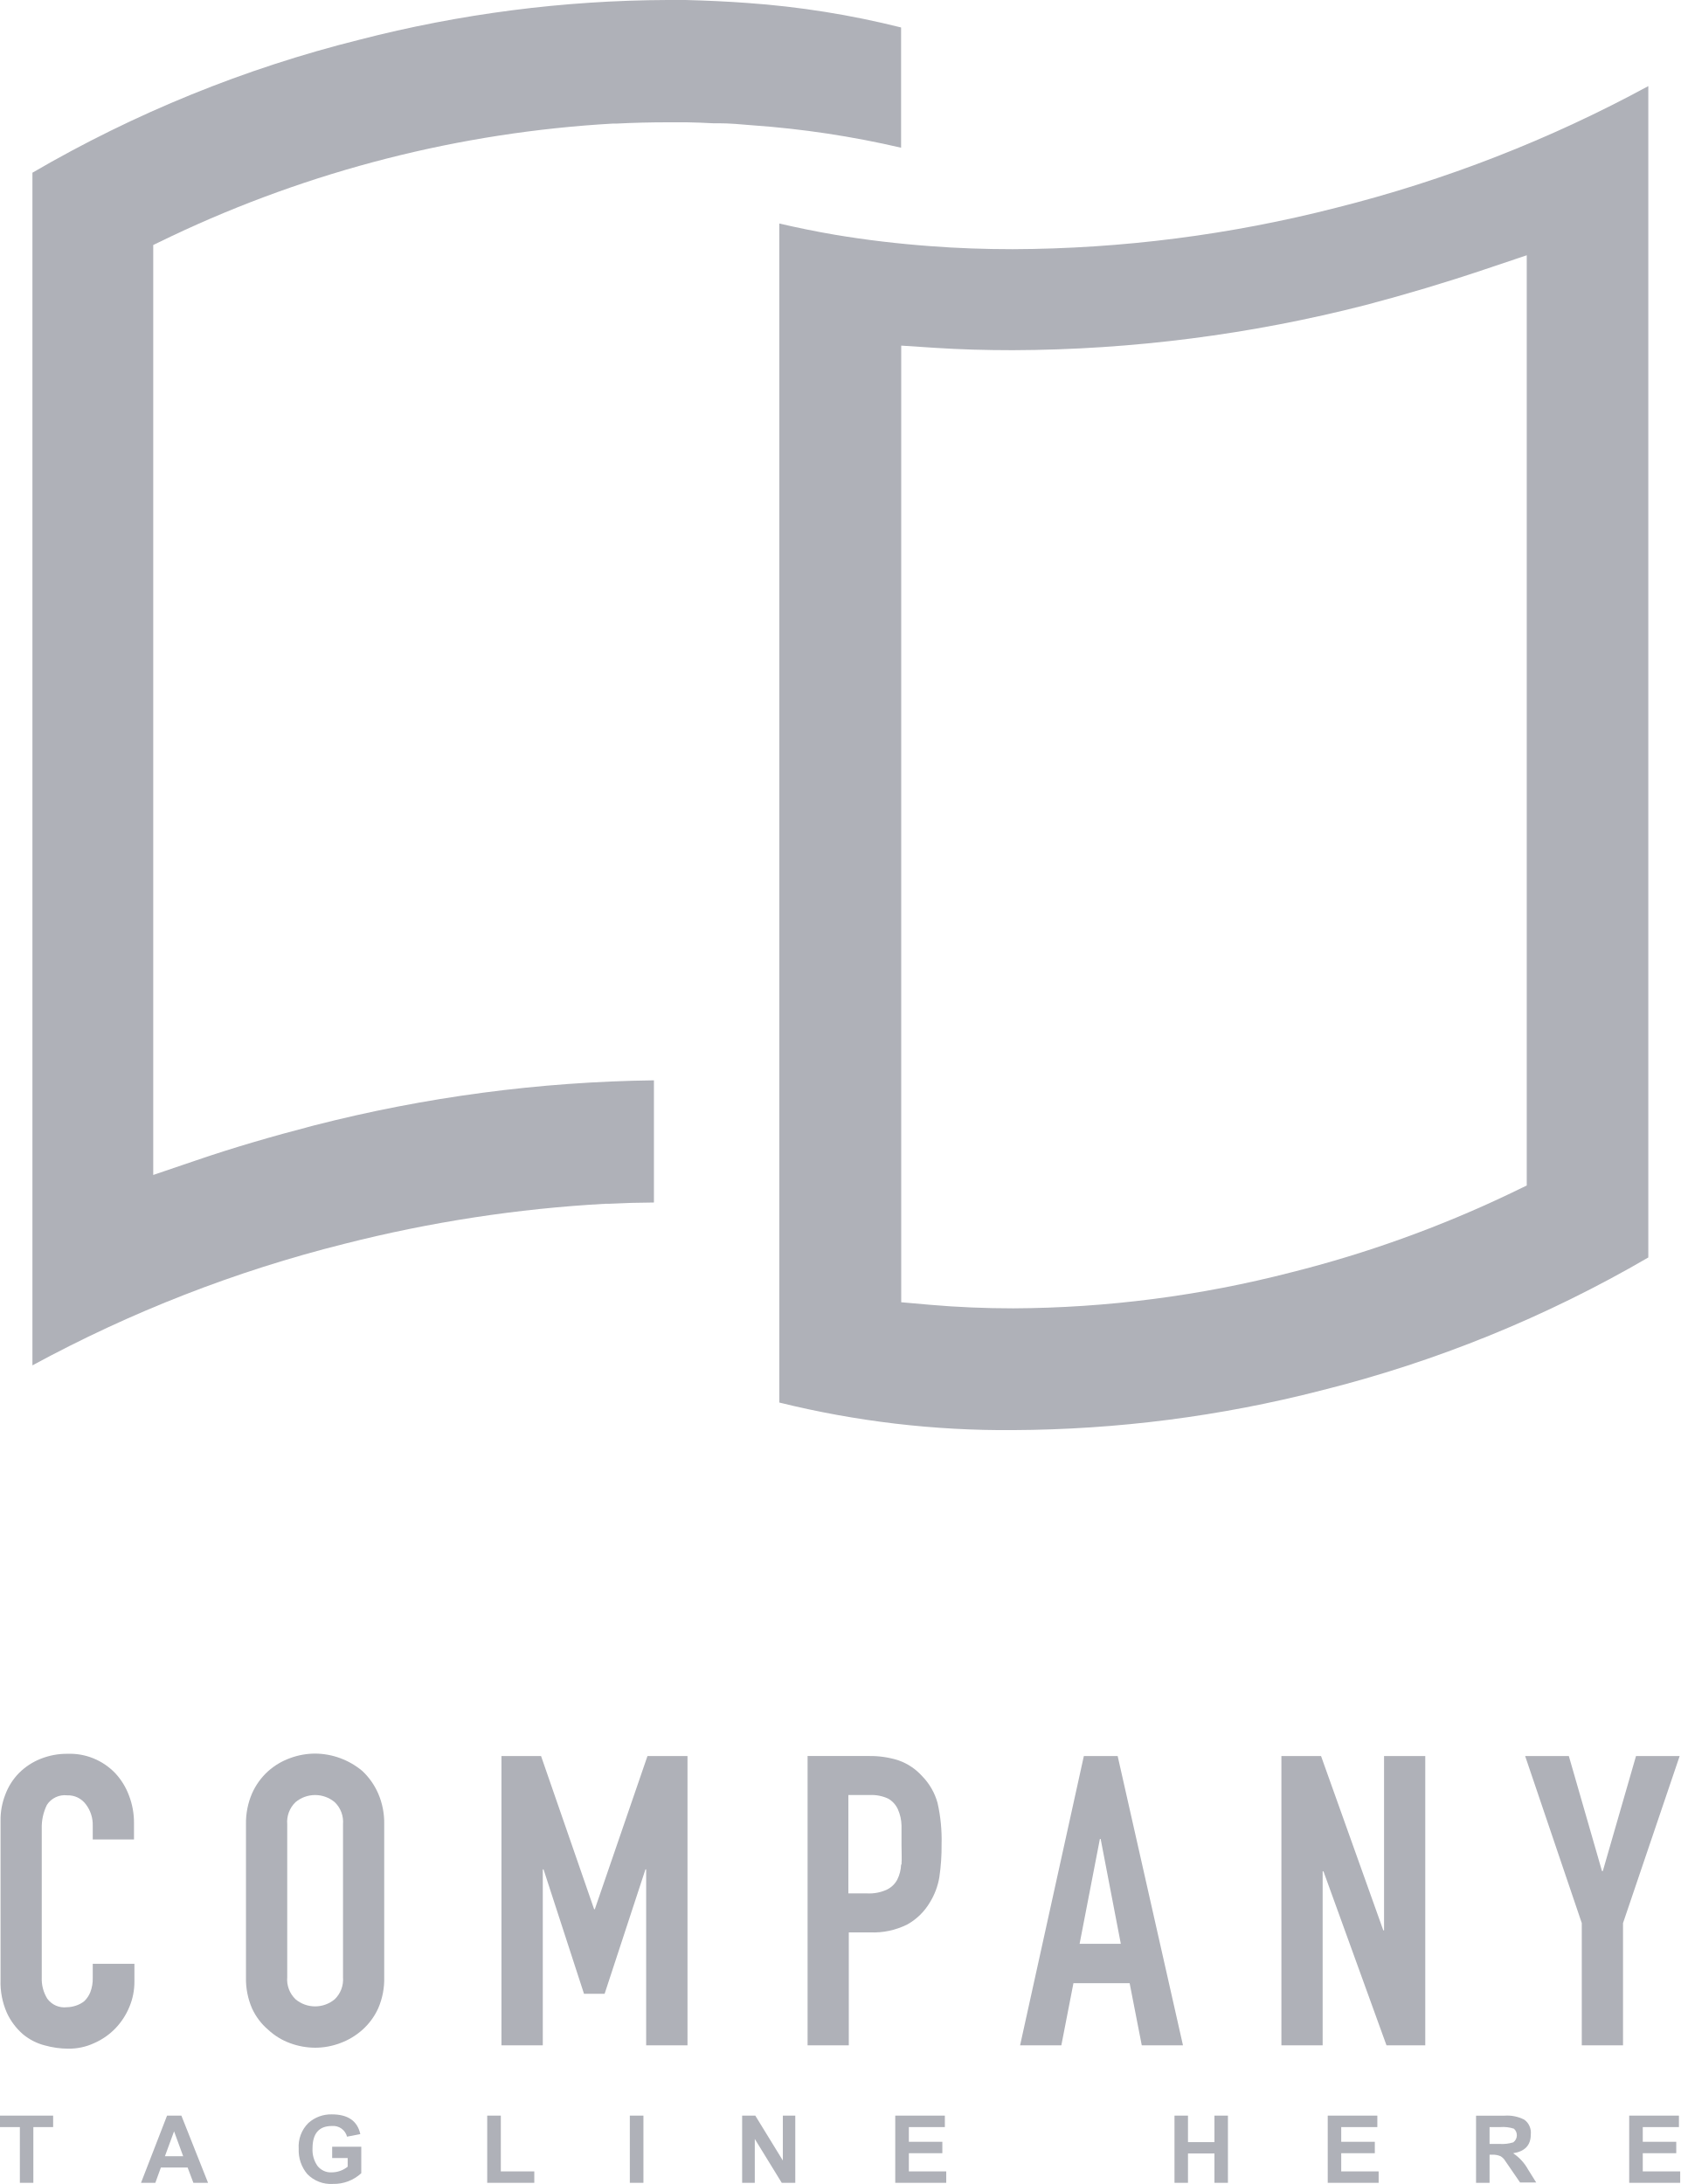
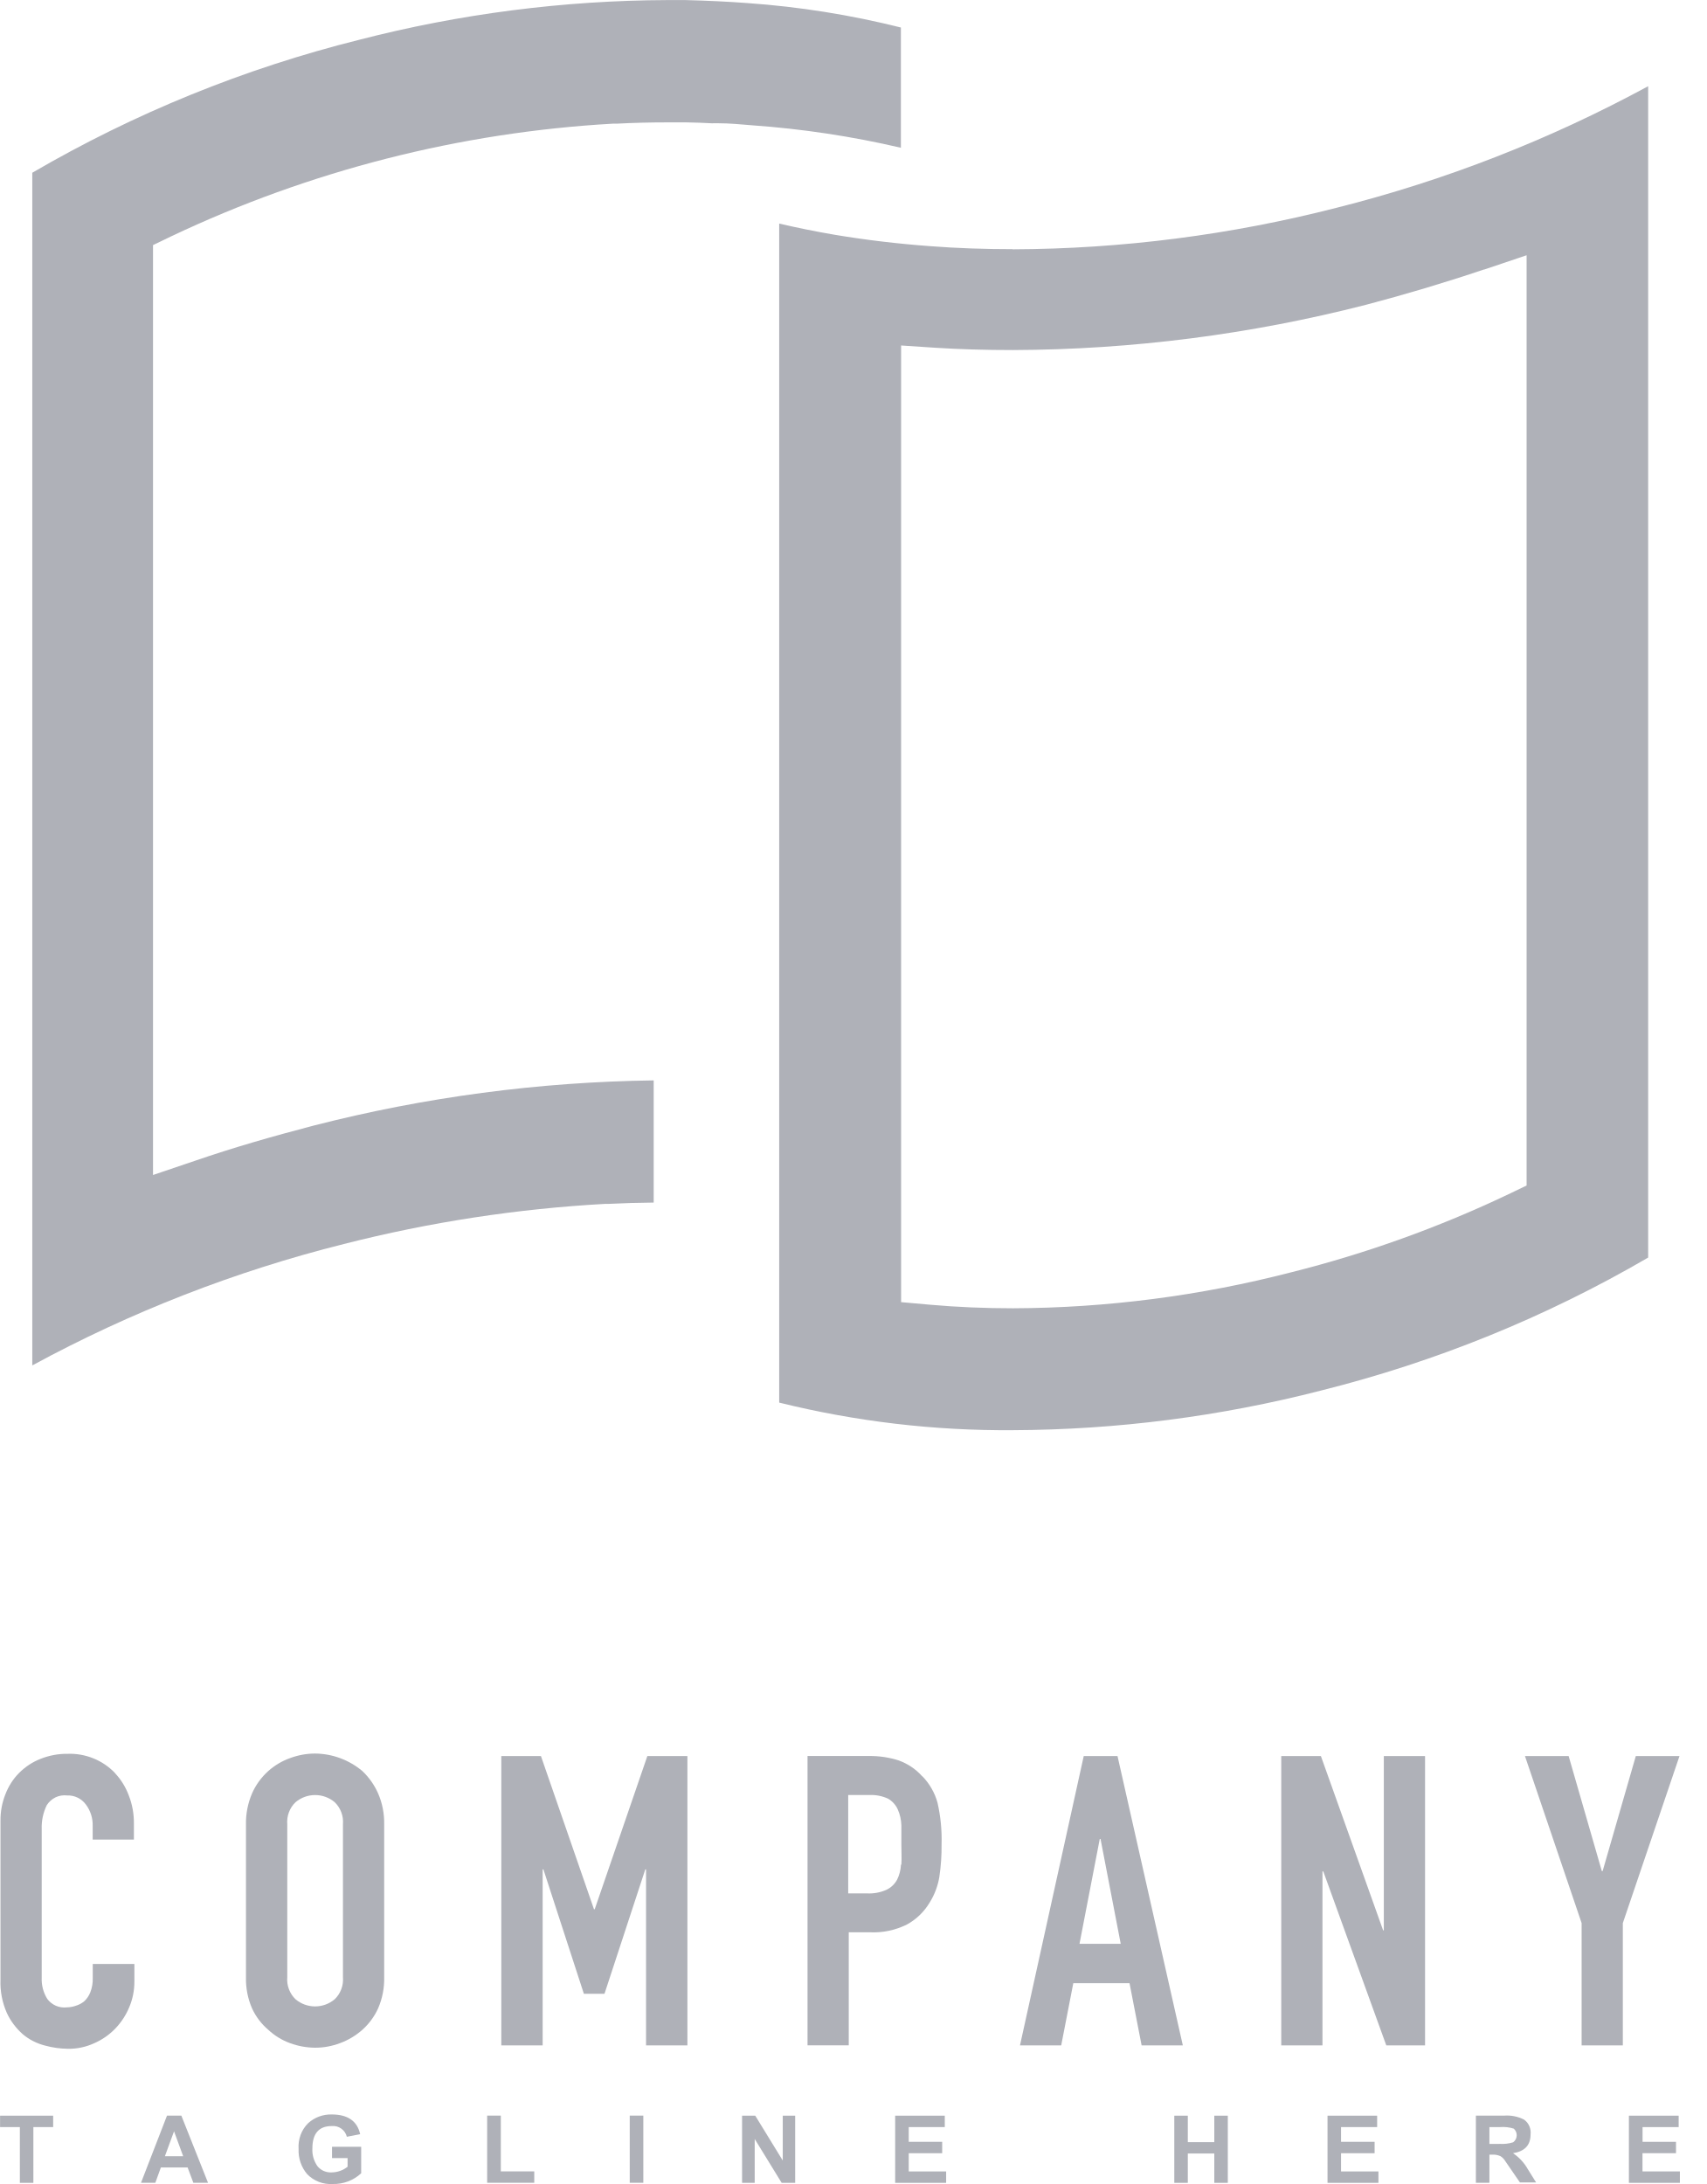
- <svg xmlns="http://www.w3.org/2000/svg" width="40" height="52" viewBox="0 0 40 52" fill="none">
-   <path d="M16.977 2.935H17.114C17.367 2.935 17.64 2.96 17.91 2.983C19.103 3.067 20.287 3.246 21.452 3.517V0.654C20.253 0.353 19.03 0.158 17.797 0.071C17.329 0.036 16.83 0.013 16.319 0H15.892C13.417 0.009 10.953 0.327 8.556 0.946C5.825 1.627 3.205 2.693 0.772 4.112V32.509C3.114 31.236 5.607 30.264 8.191 29.617C10.232 29.097 12.318 28.776 14.419 28.661H14.503C14.855 28.643 15.206 28.633 15.568 28.631V25.722C12.837 25.757 10.119 26.118 7.473 26.797C6.494 27.052 5.548 27.326 4.66 27.631L3.648 27.975V5.833L4.08 5.625C7.382 4.06 10.952 3.149 14.597 2.942C14.627 2.94 14.657 2.94 14.688 2.942C15.09 2.922 15.495 2.912 15.892 2.912H16.327H16.347C16.557 2.917 16.767 2.922 16.977 2.935Z" fill="#AFB1B8" />
-   <path d="M24.111 5.933C23.445 5.933 22.788 5.91 22.153 5.861C21.394 5.805 20.615 5.714 19.876 5.589C19.426 5.513 18.983 5.421 18.553 5.322V33.394C20.374 33.844 22.243 34.065 24.118 34.05C26.593 34.039 29.057 33.723 31.455 33.106C34.185 32.424 36.807 31.358 39.241 29.94V2.05C36.899 3.322 34.407 4.294 31.824 4.943C29.303 5.591 26.712 5.923 24.111 5.933ZM35.335 6.418L36.347 6.078V28.226L35.914 28.435C34.255 29.224 32.522 29.847 30.741 30.294C28.578 30.853 26.355 31.141 24.121 31.151C23.453 31.151 22.79 31.123 22.148 31.067L21.455 31.006V28.318V8.229L22.262 8.282C22.849 8.32 23.456 8.338 24.116 8.338C26.951 8.328 29.775 7.966 32.522 7.26C33.466 7.011 34.404 6.731 35.335 6.418Z" fill="#AFB1B8" />
-   <path d="M2.737 42.212C2.592 42.062 2.416 41.943 2.222 41.865C2.028 41.786 1.82 41.75 1.611 41.757C1.389 41.754 1.168 41.796 0.961 41.879C0.772 41.955 0.6 42.068 0.455 42.212C0.312 42.357 0.201 42.53 0.129 42.721C0.05 42.921 0.01 43.134 0.013 43.349V47.143C0.004 47.41 0.055 47.676 0.162 47.921C0.251 48.116 0.381 48.289 0.541 48.43C0.693 48.557 0.871 48.65 1.062 48.699C1.247 48.751 1.438 48.778 1.629 48.778C1.84 48.78 2.05 48.735 2.241 48.646C2.431 48.563 2.603 48.444 2.747 48.295C2.888 48.148 3.001 47.975 3.079 47.786C3.16 47.595 3.201 47.389 3.2 47.181V46.757H2.208V47.095C2.211 47.21 2.192 47.325 2.15 47.433C2.118 47.514 2.069 47.587 2.006 47.647C1.945 47.696 1.874 47.733 1.799 47.756C1.732 47.778 1.662 47.79 1.591 47.791C1.503 47.802 1.413 47.788 1.331 47.753C1.25 47.717 1.179 47.66 1.126 47.588C1.032 47.436 0.986 47.258 0.994 47.08V43.542C0.988 43.346 1.03 43.151 1.116 42.975C1.167 42.895 1.24 42.831 1.326 42.791C1.412 42.75 1.507 42.735 1.601 42.746C1.687 42.743 1.772 42.761 1.849 42.798C1.926 42.836 1.993 42.891 2.044 42.96C2.155 43.106 2.213 43.285 2.208 43.469V43.797H3.19V43.41C3.192 43.183 3.151 42.958 3.069 42.746C2.995 42.548 2.883 42.366 2.737 42.212Z" fill="#AFB1B8" />
-   <path d="M8.629 42.169C8.313 41.902 7.914 41.755 7.501 41.752C7.299 41.753 7.098 41.789 6.909 41.859C6.716 41.928 6.538 42.033 6.385 42.169C6.221 42.317 6.09 42.498 6 42.701C5.901 42.932 5.851 43.183 5.856 43.435V47.074C5.849 47.33 5.899 47.585 6 47.819C6.09 48.015 6.221 48.189 6.385 48.328C6.537 48.469 6.715 48.578 6.909 48.648C7.098 48.718 7.299 48.754 7.501 48.755C7.703 48.755 7.903 48.719 8.093 48.648C8.29 48.577 8.472 48.468 8.629 48.328C8.787 48.186 8.915 48.013 9.003 47.819C9.105 47.585 9.154 47.33 9.147 47.074V43.435C9.152 43.183 9.103 42.932 9.003 42.701C8.915 42.5 8.788 42.319 8.629 42.169ZM8.166 47.074C8.174 47.171 8.161 47.269 8.127 47.36C8.093 47.451 8.039 47.533 7.969 47.601C7.838 47.711 7.672 47.771 7.502 47.771C7.331 47.771 7.166 47.711 7.035 47.601C6.965 47.533 6.911 47.451 6.877 47.36C6.843 47.269 6.829 47.171 6.838 47.074V43.435C6.829 43.339 6.843 43.241 6.877 43.15C6.911 43.059 6.965 42.976 7.035 42.909C7.166 42.799 7.331 42.739 7.502 42.739C7.672 42.739 7.838 42.799 7.969 42.909C8.039 42.976 8.093 43.059 8.127 43.15C8.161 43.241 8.174 43.339 8.166 43.435V47.074Z" fill="#AFB1B8" />
-   <path d="M16.367 48.699V41.811H15.414L14.161 45.457H14.144L12.881 41.811H11.938V48.699H12.922V44.509H12.94L13.903 47.471H14.394L15.366 44.509H15.383V48.699H16.367Z" fill="#AFB1B8" />
-   <path d="M21.958 42.294C21.806 42.124 21.615 41.994 21.401 41.917C21.171 41.842 20.93 41.806 20.688 41.81H19.226V48.699H20.207V46.009H20.713C21.02 46.023 21.324 45.958 21.599 45.821C21.822 45.697 22.008 45.515 22.138 45.294C22.251 45.111 22.328 44.907 22.363 44.694C22.401 44.435 22.419 44.173 22.416 43.911C22.425 43.58 22.393 43.249 22.32 42.927C22.254 42.688 22.13 42.471 21.958 42.294ZM21.452 44.394C21.448 44.519 21.417 44.641 21.361 44.753C21.305 44.859 21.216 44.943 21.108 44.994C20.963 45.059 20.804 45.089 20.645 45.081H20.197V42.739H20.703C20.856 42.731 21.008 42.761 21.146 42.825C21.247 42.883 21.328 42.972 21.376 43.079C21.43 43.2 21.459 43.331 21.462 43.463C21.462 43.608 21.462 43.761 21.462 43.921C21.462 44.081 21.472 44.247 21.462 44.394H21.452Z" fill="#AFB1B8" />
-   <path d="M26.608 41.811H25.803L24.285 48.699H25.267L25.555 47.219H26.893L27.182 48.699H28.163L26.608 41.811ZM25.702 46.281L26.185 43.784H26.203L26.683 46.281H25.702Z" fill="#AFB1B8" />
-   <path d="M32.95 45.961H32.932L31.45 41.811H30.506V48.699H31.488V44.557H31.508L33.008 48.699H33.931V41.811H32.95V45.961Z" fill="#AFB1B8" />
-   <path d="M38.948 41.811L38.158 44.549H38.138L37.349 41.811H36.309L37.657 45.788V48.699H38.639V45.788L39.987 41.811H38.948Z" fill="#AFB1B8" />
-   <path d="M0 50.645H0.473V51.972H0.794V50.645H1.265V50.372H0V50.645Z" fill="#AFB1B8" />
-   <path d="M3.977 50.372L3.357 51.972H3.698L3.83 51.608H4.467L4.604 51.972H4.953L4.318 50.372H3.977ZM3.926 51.339L4.144 50.746L4.361 51.339H3.926Z" fill="#AFB1B8" />
-   <path d="M7.908 51.382H8.277V51.588C8.169 51.675 8.036 51.722 7.898 51.723C7.833 51.727 7.769 51.715 7.71 51.688C7.651 51.661 7.599 51.621 7.559 51.57C7.474 51.449 7.432 51.302 7.44 51.153C7.44 50.797 7.594 50.619 7.9 50.619C7.981 50.611 8.062 50.633 8.128 50.679C8.194 50.726 8.242 50.795 8.262 50.873L8.578 50.812C8.51 50.5 8.285 50.342 7.9 50.342C7.695 50.337 7.495 50.41 7.341 50.548C7.261 50.628 7.198 50.724 7.159 50.83C7.119 50.937 7.103 51.05 7.111 51.163C7.102 51.382 7.175 51.597 7.316 51.764C7.394 51.844 7.489 51.907 7.594 51.947C7.699 51.988 7.811 52.005 7.923 51.998C8.173 52.005 8.417 51.913 8.601 51.743V51.113H7.908V51.382Z" fill="#AFB1B8" />
-   <path d="M11.923 50.372H11.599V51.972H12.72V51.7H11.923V50.372Z" fill="#AFB1B8" />
-   <path d="M15.318 50.372H14.994V51.972H15.318V50.372Z" fill="#AFB1B8" />
-   <path d="M18.637 51.441L17.981 50.372H17.668V51.972H17.969V50.927L18.611 51.972H18.933V50.372H18.637V51.441Z" fill="#AFB1B8" />
-   <path d="M21.637 51.267H22.434V50.995H21.637V50.645H22.494V50.372H21.313V51.972H22.527V51.7H21.637V51.267Z" fill="#AFB1B8" />
-   <path d="M28.912 51.003H28.282V50.372H27.961V51.972H28.282V51.273H28.912V51.972H29.233V50.372H28.912V51.003Z" fill="#AFB1B8" />
-   <path d="M31.93 51.267H32.73V50.995H31.93V50.645H32.79V50.372H31.609V51.972H32.821V51.7H31.93V51.267Z" fill="#AFB1B8" />
-   <path d="M36.023 51.268C36.302 51.224 36.443 51.077 36.443 50.823C36.451 50.755 36.441 50.686 36.413 50.623C36.386 50.56 36.342 50.506 36.286 50.467C36.142 50.394 35.98 50.361 35.818 50.373H35.14V51.972H35.462V51.303H35.525C35.593 51.299 35.662 51.311 35.725 51.339C35.772 51.368 35.811 51.408 35.839 51.456L36.188 51.964H36.572L36.377 51.652C36.291 51.497 36.17 51.366 36.023 51.268ZM35.7 51.046H35.462V50.645H35.715C35.825 50.636 35.936 50.649 36.041 50.683C36.064 50.703 36.083 50.729 36.095 50.758C36.107 50.787 36.113 50.818 36.111 50.849C36.11 50.88 36.101 50.911 36.087 50.938C36.072 50.966 36.051 50.99 36.026 51.008C35.92 51.041 35.81 51.053 35.7 51.046Z" fill="#AFB1B8" />
-   <path d="M39.109 51.267H39.906V50.995H39.109V50.645H39.97V50.372H38.786V51.972H40V51.7H39.109V51.267Z" fill="#AFB1B8" />
+ <svg xmlns="http://www.w3.org/2000/svg" version="1.1" width="25" height="32" viewBox="0 0 25 32">
+   <path fill="#afb1b8" d="M10.447 1.806h0.084c0.156 0 0.324 0.016 0.49 0.030 0.734 0.052 1.463 0.162 2.179 0.329v-1.762c-0.738-0.185-1.491-0.305-2.25-0.358-0.288-0.022-0.595-0.036-0.909-0.044h-0.263c-1.523 0.006-3.039 0.201-4.515 0.582-1.68 0.419-3.293 1.075-4.79 1.948v17.475c1.442-0.783 2.976-1.381 4.566-1.779 1.256-0.32 2.539-0.517 3.833-0.588h0.051c0.216-0.011 0.433-0.017 0.655-0.019v-1.79c-1.681 0.022-3.353 0.244-4.982 0.662-0.602 0.157-1.185 0.325-1.731 0.513l-0.623 0.211v-13.625l0.266-0.128c2.032-0.963 4.229-1.524 6.471-1.651 0.019-0.001 0.037-0.001 0.056 0 0.248-0.013 0.497-0.019 0.741-0.019h0.28c0.129 0.003 0.258 0.006 0.388 0.014z" />
+   <path fill="#afb1b8" d="M14.837 3.651c-0.409 0-0.814-0.014-1.205-0.044-0.467-0.034-0.947-0.091-1.401-0.167-0.277-0.047-0.55-0.103-0.814-0.164v17.275c1.12 0.277 2.271 0.413 3.425 0.404 1.523-0.006 3.039-0.201 4.515-0.581 1.68-0.42 3.294-1.075 4.792-1.948v-17.163c-1.442 0.783-2.975 1.381-4.564 1.781-1.551 0.398-3.145 0.603-4.747 0.609zM21.745 3.95l0.623-0.21v13.63l-0.266 0.128c-1.021 0.486-2.087 0.869-3.184 1.144-1.331 0.344-2.7 0.522-4.074 0.527-0.411 0-0.819-0.017-1.214-0.052l-0.427-0.038v-14.017l0.497 0.033c0.361 0.023 0.735 0.034 1.141 0.034 1.745-0.006 3.482-0.229 5.173-0.663 0.581-0.153 1.158-0.325 1.731-0.518z" />
+   <path fill="#afb1b8" d="M1.684 25.977c-0.090-0.093-0.197-0.166-0.317-0.214s-0.247-0.071-0.376-0.066c-0.137-0.002-0.273 0.024-0.4 0.075-0.117 0.046-0.222 0.116-0.311 0.205s-0.156 0.196-0.201 0.313c-0.049 0.123-0.073 0.254-0.072 0.387v2.335c-0.006 0.165 0.026 0.328 0.092 0.479 0.055 0.12 0.135 0.226 0.233 0.313 0.093 0.079 0.203 0.135 0.321 0.166 0.114 0.032 0.231 0.048 0.349 0.049 0.13 0.001 0.259-0.027 0.377-0.081 0.117-0.051 0.222-0.124 0.311-0.216 0.087-0.091 0.156-0.197 0.204-0.313 0.050-0.118 0.075-0.244 0.075-0.372v-0.261h-0.61v0.208c0.002 0.071-0.010 0.142-0.036 0.208-0.020 0.050-0.050 0.095-0.089 0.131-0.038 0.031-0.081 0.053-0.128 0.067-0.041 0.014-0.084 0.021-0.128 0.022-0.054 0.006-0.11-0.002-0.16-0.024s-0.094-0.057-0.126-0.101c-0.058-0.094-0.086-0.203-0.081-0.313v-2.177c-0.004-0.121 0.022-0.241 0.075-0.349 0.032-0.049 0.077-0.089 0.129-0.114s0.112-0.034 0.17-0.027c0.053-0.002 0.105 0.009 0.152 0.032s0.089 0.057 0.12 0.099c0.068 0.090 0.104 0.2 0.101 0.313v0.202h0.604v-0.238c0.001-0.14-0.024-0.278-0.075-0.408-0.045-0.122-0.114-0.234-0.204-0.329z" />
+   <path fill="#afb1b8" d="M5.31 25.95c-0.195-0.164-0.44-0.255-0.694-0.257-0.124 0-0.248 0.023-0.364 0.066-0.119 0.042-0.228 0.107-0.322 0.191-0.101 0.091-0.182 0.202-0.237 0.327-0.061 0.143-0.092 0.297-0.089 0.452v2.239c-0.004 0.158 0.026 0.314 0.089 0.459 0.055 0.12 0.136 0.227 0.237 0.313 0.093 0.087 0.203 0.154 0.322 0.197 0.117 0.043 0.24 0.065 0.364 0.066s0.248-0.023 0.364-0.066c0.121-0.044 0.233-0.111 0.33-0.197 0.097-0.087 0.176-0.194 0.23-0.313 0.063-0.145 0.093-0.301 0.089-0.459v-2.239c0.003-0.155-0.027-0.31-0.089-0.452-0.054-0.123-0.133-0.235-0.23-0.327zM5.025 28.969c0.005 0.060-0.003 0.12-0.024 0.176s-0.054 0.107-0.097 0.148c-0.081 0.068-0.182 0.105-0.287 0.105s-0.207-0.037-0.287-0.105c-0.043-0.041-0.076-0.092-0.097-0.148s-0.029-0.116-0.024-0.176v-2.239c-0.005-0.060 0.003-0.12 0.024-0.176s0.054-0.107 0.097-0.148c0.081-0.068 0.182-0.105 0.287-0.105s0.207 0.037 0.287 0.105c0.043 0.041 0.076 0.092 0.097 0.148s0.029 0.116 0.024 0.176v2.239z" />
+   <path fill="#afb1b8" d="M10.072 29.969v-4.239h-0.587l-0.771 2.244h-0.011l-0.777-2.244h-0.581v4.239h0.606v-2.579h0.011l0.593 1.823h0.302l0.598-1.823h0.011v2.579h0.606z" />
+   <path fill="#afb1b8" d="M13.513 26.027c-0.093-0.105-0.211-0.184-0.342-0.232-0.142-0.046-0.29-0.068-0.439-0.066h-0.9v4.239h0.604v-1.656h0.311c0.188 0.009 0.376-0.031 0.545-0.116 0.137-0.076 0.252-0.188 0.332-0.324 0.070-0.113 0.117-0.238 0.139-0.369 0.024-0.16 0.035-0.321 0.033-0.482 0.006-0.204-0.014-0.407-0.059-0.606-0.040-0.147-0.117-0.281-0.223-0.39zM13.201 27.319c-0.003 0.077-0.022 0.152-0.056 0.221-0.035 0.065-0.089 0.117-0.156 0.149-0.089 0.040-0.187 0.058-0.285 0.053h-0.276v-1.441h0.311c0.094-0.005 0.187 0.014 0.273 0.053 0.062 0.036 0.112 0.091 0.142 0.157 0.033 0.074 0.051 0.155 0.053 0.236 0 0.089 0 0.183 0 0.282s0.006 0.2 0 0.291h-0.006z" />
+   <path fill="#afb1b8" d="M16.374 25.73h-0.495l-0.934 4.239h0.604l0.177-0.911h0.824l0.177 0.911h0.604l-0.957-4.239zM15.817 28.481l0.297-1.537h0.011l0.296 1.537h-0.604z" />
+   <path fill="#afb1b8" d="M20.277 28.284h-0.011l-0.912-2.554h-0.581v4.239h0.604v-2.549h0.012l0.923 2.549h0.568v-4.239h-0.604v2.554z" />
+   <path fill="#afb1b8" d="M23.968 25.73l-0.486 1.685h-0.012l-0.486-1.685h-0.64l0.83 2.447v1.792h0.604v-1.792l0.83-2.447h-0.64z" />
+   <path fill="#afb1b8" d="M0 31.166h0.291v0.817h0.198v-0.817h0.29v-0.167h-0.778v0.167z" />
+   <path fill="#afb1b8" d="M2.447 30.998l-0.381 0.984h0.21l0.081-0.224h0.392l0.084 0.224h0.215l-0.391-0.984h-0.21zM2.416 31.593l0.134-0.365 0.134 0.365h-0.268z" />
+   <path fill="#afb1b8" d="M4.866 31.62h0.227v0.127c-0.066 0.053-0.149 0.082-0.234 0.083-0.040 0.002-0.079-0.005-0.116-0.021s-0.068-0.041-0.093-0.072c-0.052-0.075-0.078-0.165-0.073-0.257 0-0.219 0.095-0.329 0.283-0.329 0.050-0.005 0.099 0.008 0.14 0.037s0.070 0.071 0.082 0.12l0.195-0.038c-0.042-0.192-0.181-0.289-0.417-0.289-0.127-0.003-0.25 0.042-0.344 0.127-0.050 0.049-0.088 0.108-0.112 0.174s-0.034 0.135-0.029 0.205c-0.006 0.135 0.039 0.267 0.126 0.369 0.048 0.050 0.107 0.088 0.171 0.113s0.134 0.035 0.203 0.031c0.154 0.004 0.304-0.052 0.417-0.157v-0.388h-0.427v0.166z" />
+   <path fill="#afb1b8" d="M7.337 30.998h-0.199v0.984h0.69v-0.167h-0.49v-0.817z" />
+   <path fill="#afb1b8" d="M9.426 30.998h-0.199v0.984h0.199v-0.984z" />
+   <path fill="#afb1b8" d="M11.469 31.656l-0.403-0.657h-0.193v0.984h0.185v-0.643l0.395 0.643h0.198v-0.984h-0.182v0.657z" />
+   <path fill="#afb1b8" d="M13.315 31.549h0.49v-0.167h-0.49v-0.216h0.528v-0.167h-0.727v0.984h0.747v-0.167h-0.548v-0.266z" />
+   <path fill="#afb1b8" d="M17.792 31.387h-0.388v-0.388h-0.198v0.984h0.198v-0.43h0.388v0.43h0.198v-0.984h-0.198v0.388z" />
+   <path fill="#afb1b8" d="M19.649 31.549h0.492v-0.167h-0.492v-0.216h0.529v-0.167h-0.727v0.984h0.746v-0.167h-0.548v-0.266z" />
+   <path fill="#afb1b8" d="M22.168 31.549c0.171-0.027 0.258-0.117 0.258-0.274 0.005-0.042-0.001-0.084-0.018-0.123s-0.044-0.072-0.078-0.096c-0.089-0.045-0.189-0.065-0.288-0.058h-0.417v0.984h0.198v-0.412h0.039c0.042-0.003 0.084 0.005 0.123 0.022 0.029 0.018 0.053 0.043 0.070 0.072l0.215 0.313h0.237l-0.12-0.192c-0.053-0.095-0.128-0.176-0.218-0.236zM21.969 31.413h-0.146v-0.247h0.156c0.068-0.005 0.136 0.002 0.201 0.023 0.014 0.013 0.026 0.029 0.033 0.046s0.011 0.037 0.010 0.056c-0.001 0.019-0.006 0.038-0.015 0.055s-0.022 0.032-0.037 0.043c-0.065 0.020-0.133 0.028-0.201 0.023z" />
+   <path fill="#afb1b8" d="M24.067 31.549h0.49v-0.167h-0.49v-0.216h0.529v-0.167h-0.729v0.984h0.747v-0.167h-0.548v-0.266z" />
</svg>
